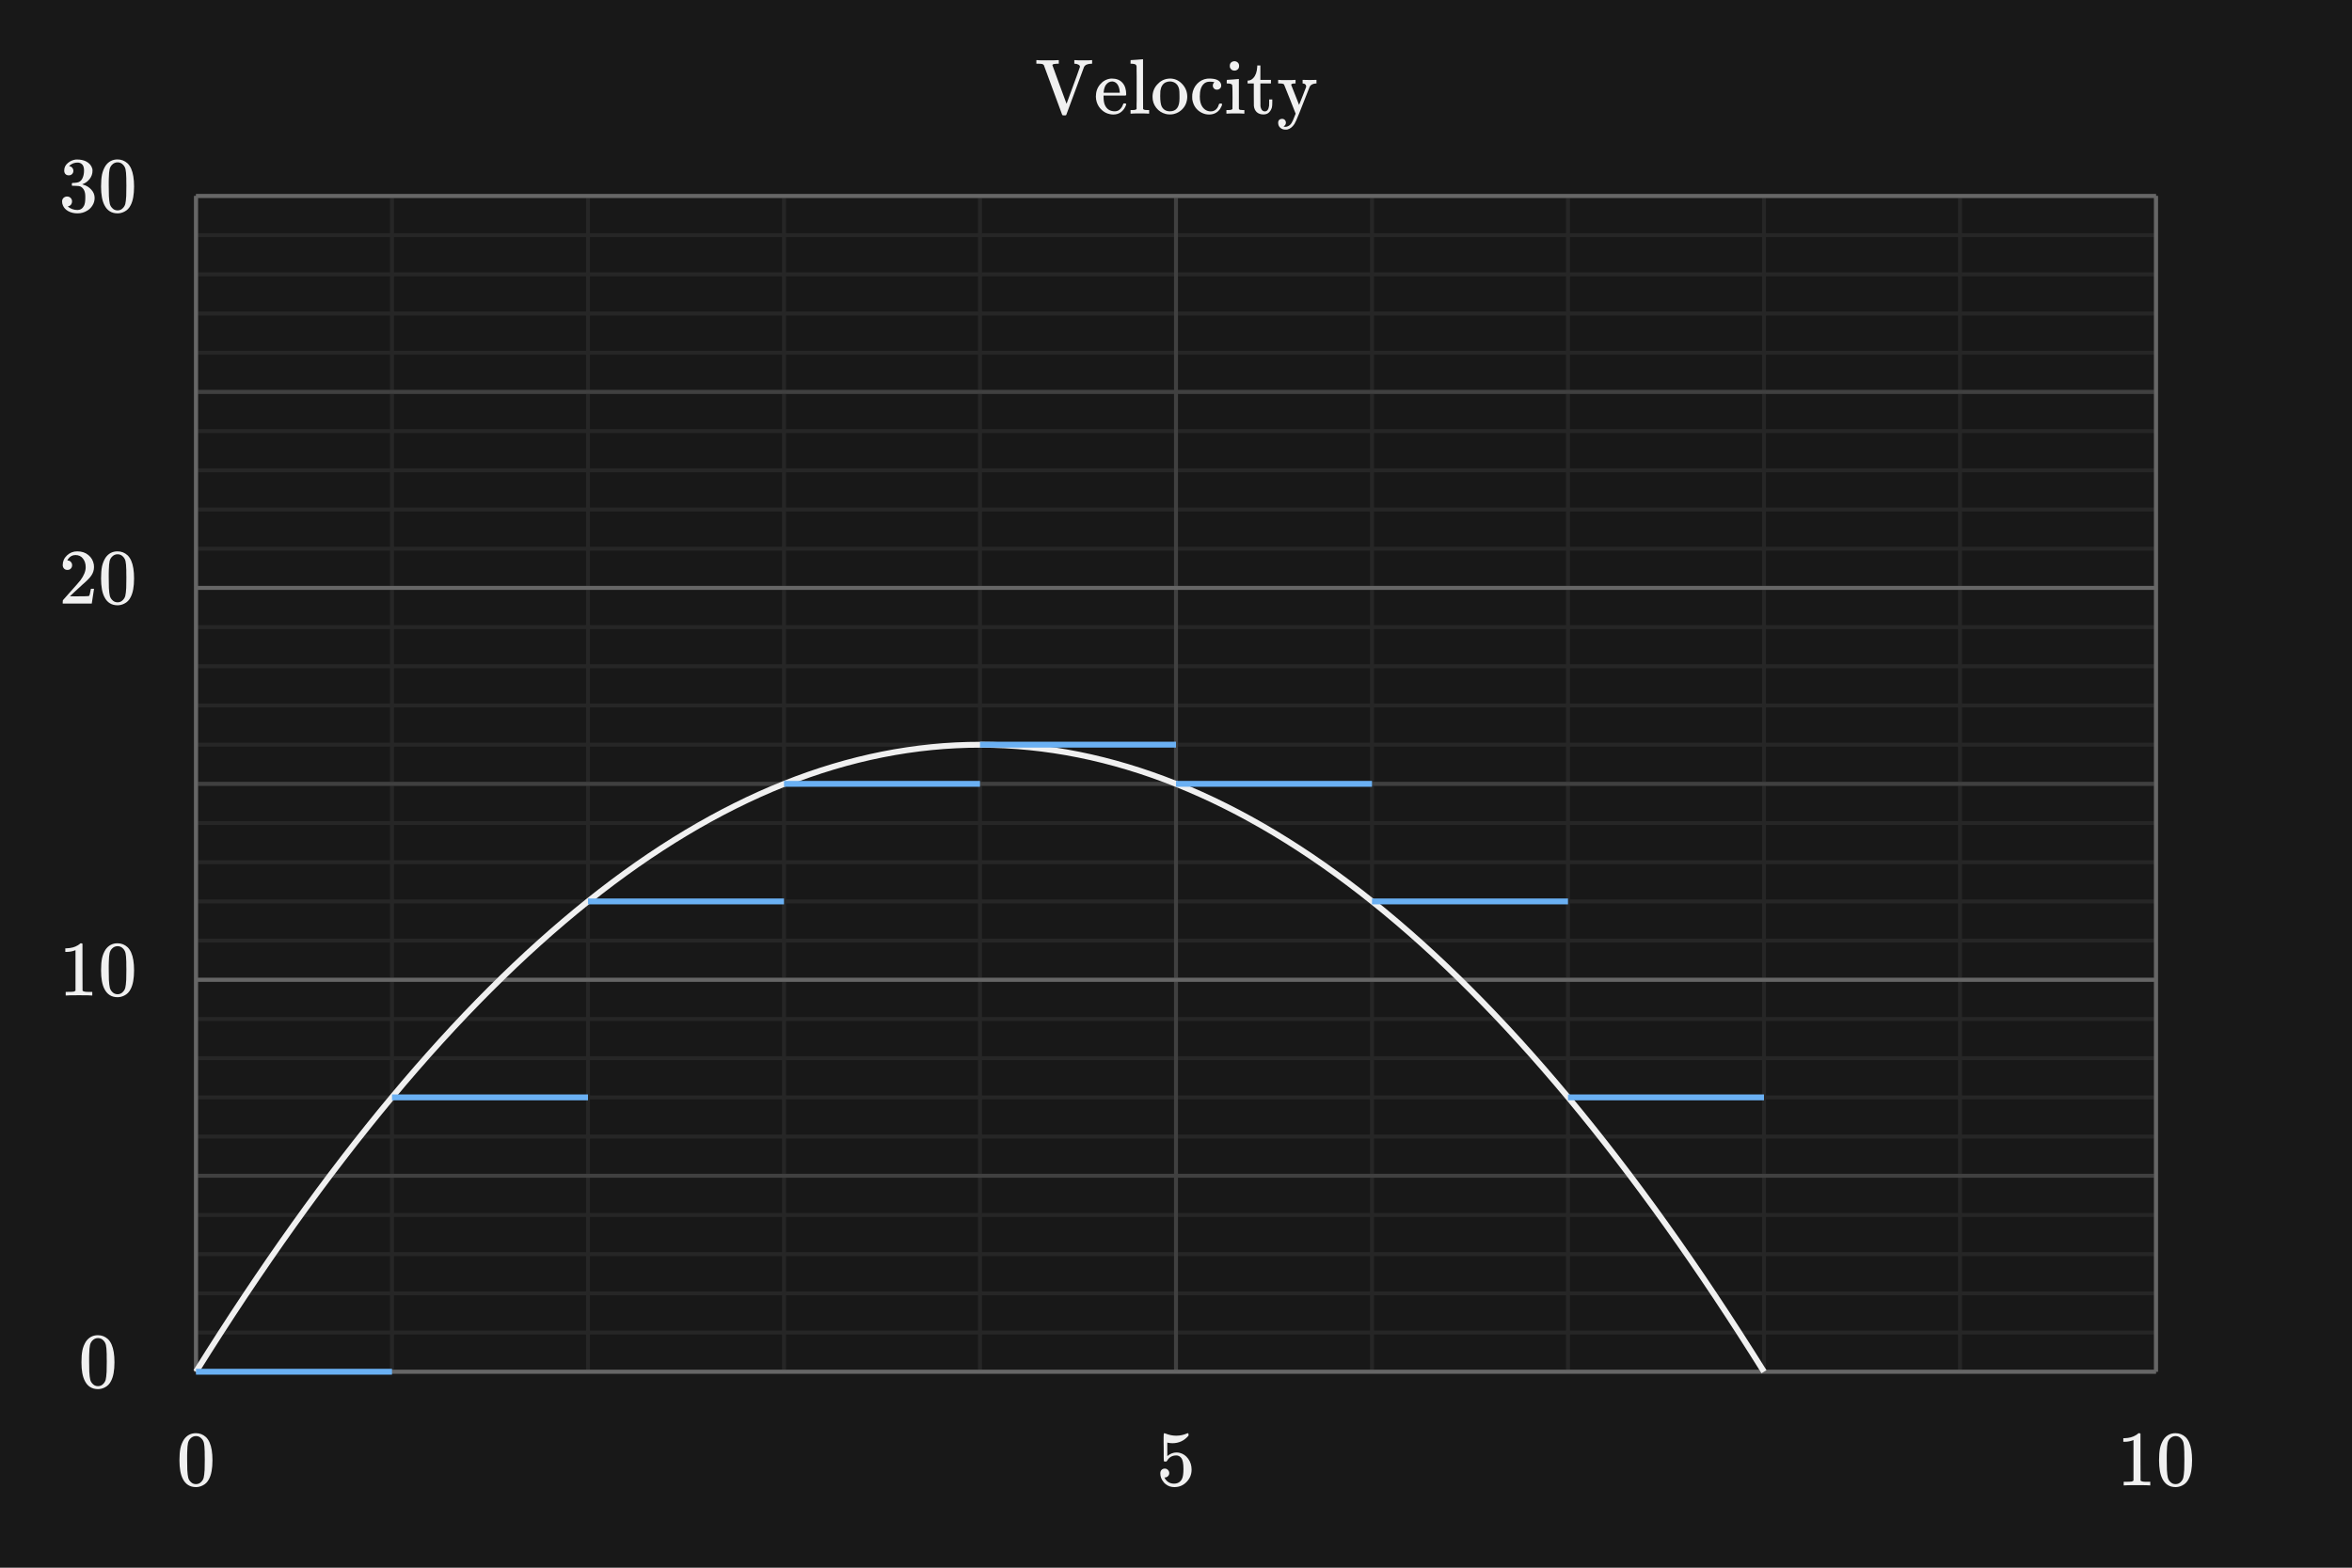
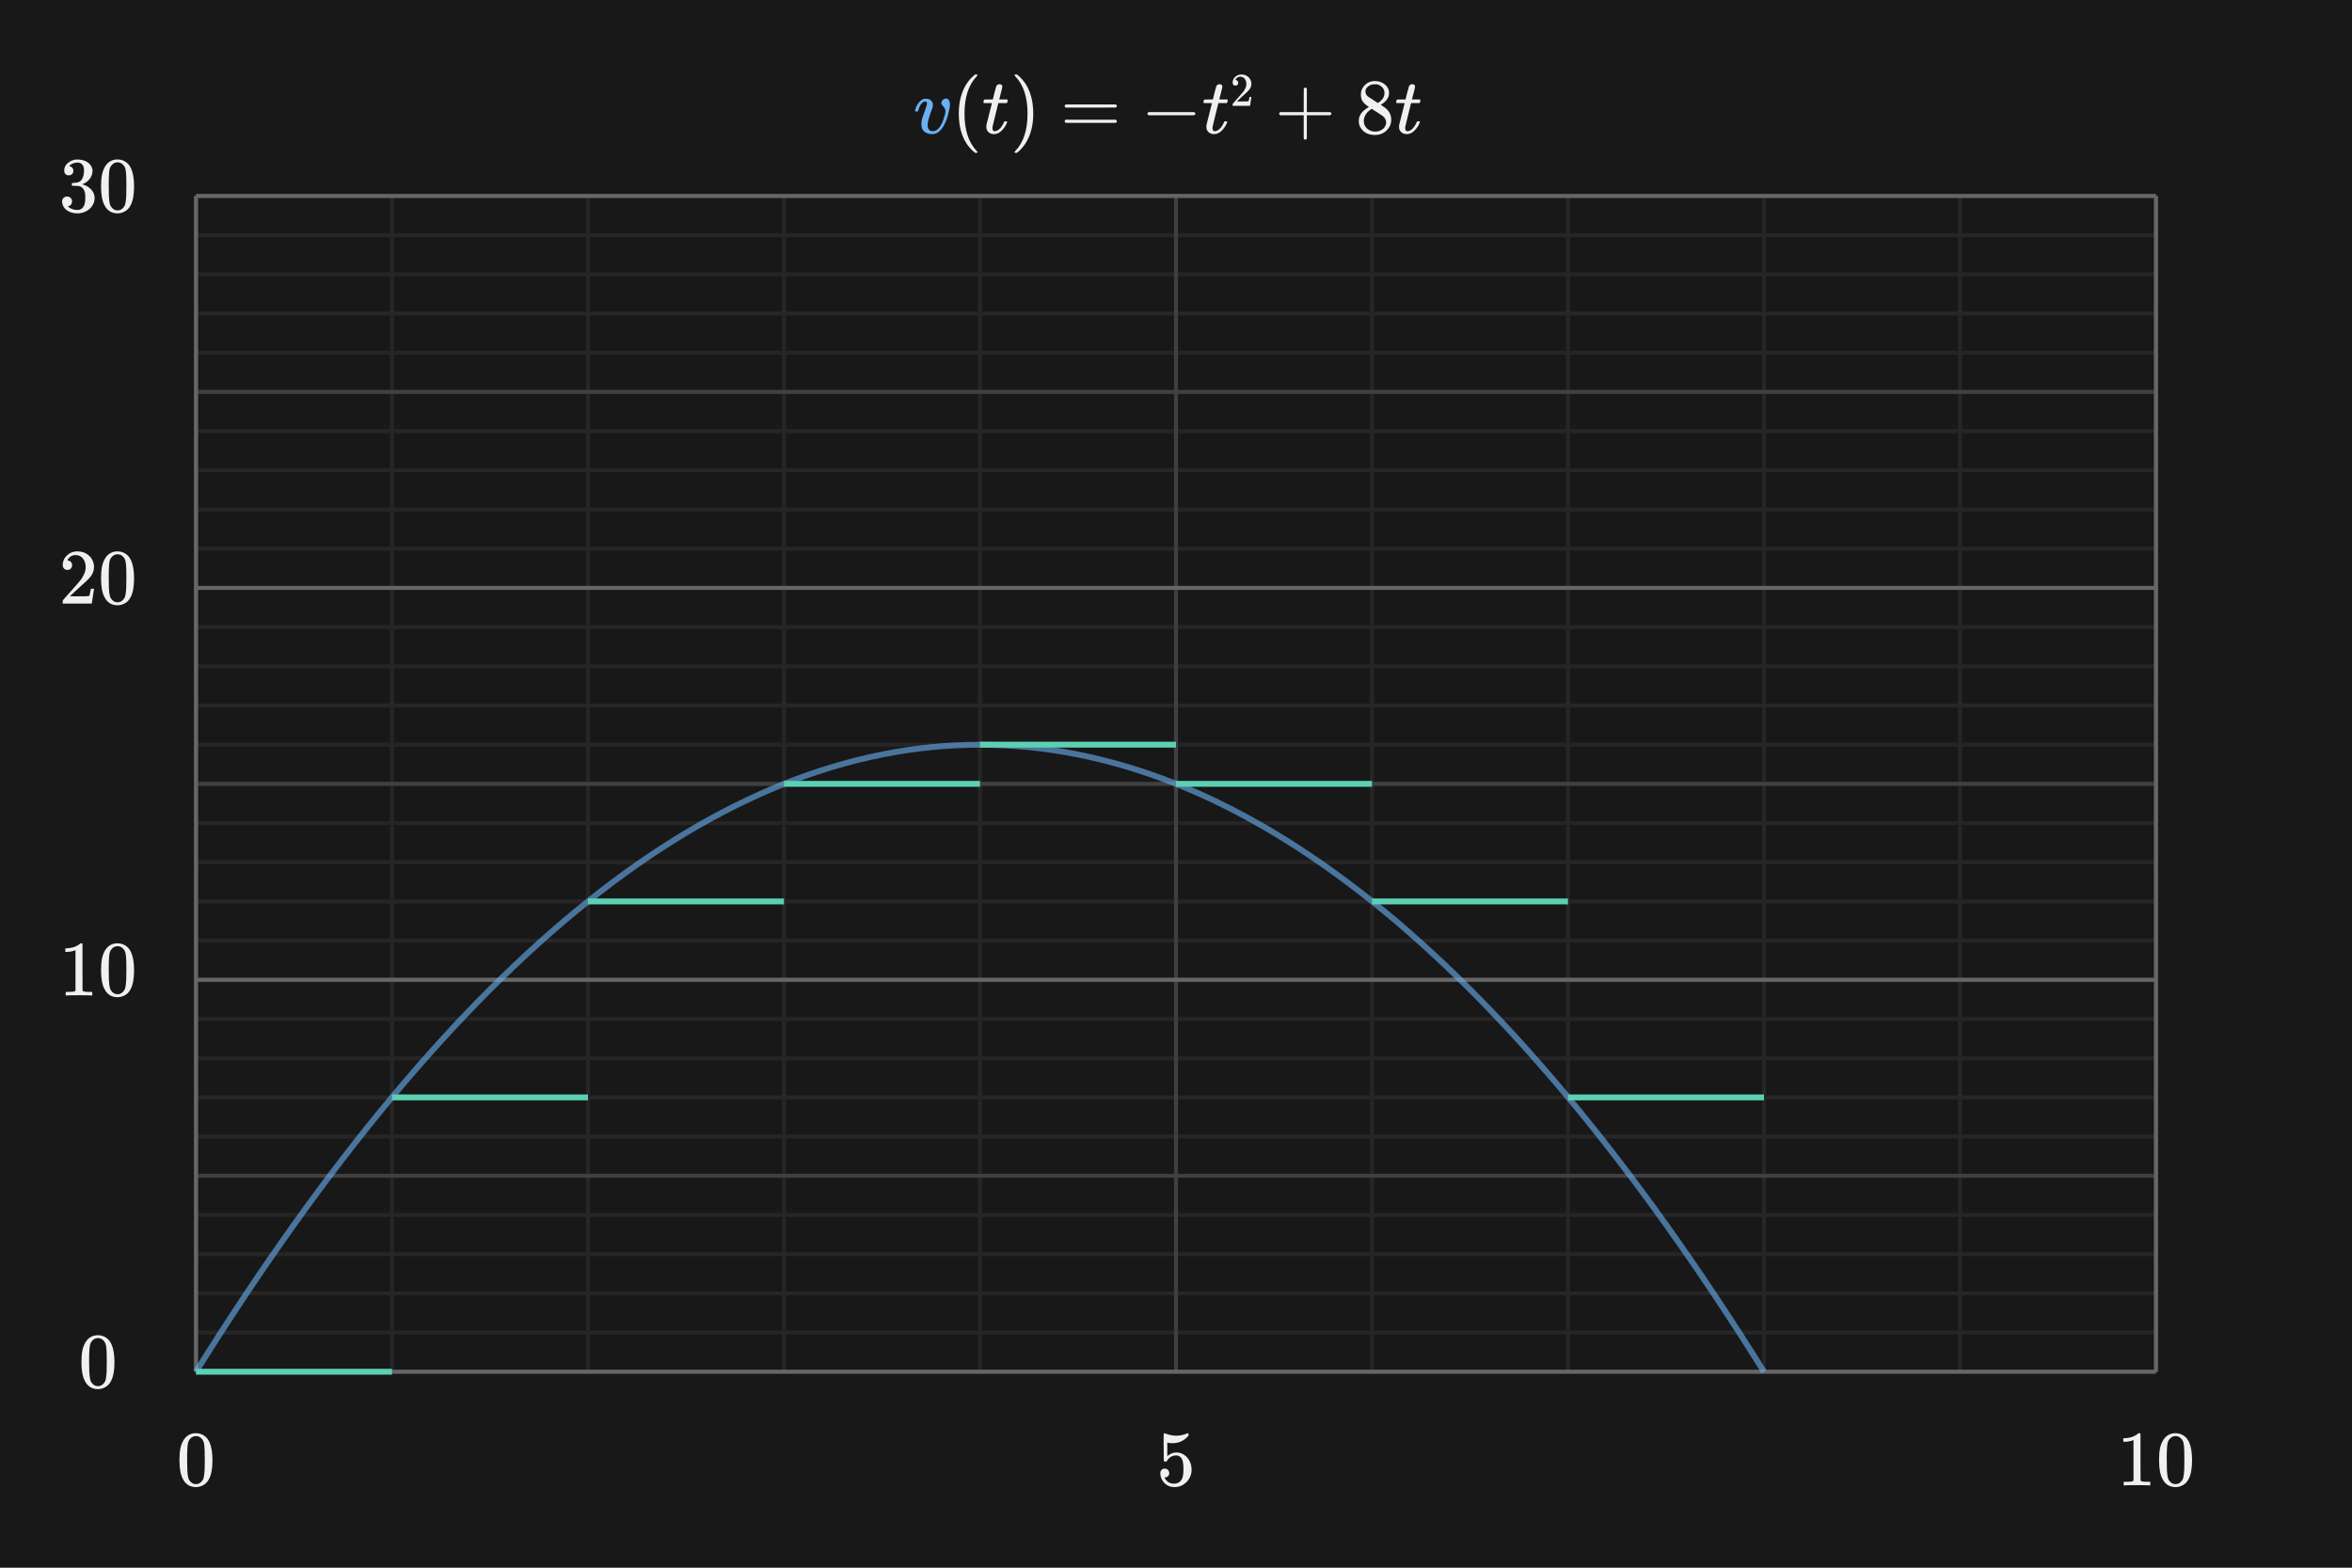
<svg xmlns="http://www.w3.org/2000/svg" width="600" height="400" viewBox="0 0 600 400" fill="none">
  <g clip-path="url(#clip0_246_1414)">
    <path d="M600 0H0V400H600V0Z" fill="#181818" />
    <path d="M46.92 367.3C47.667 366.22 48.687 365.68 49.98 365.68C50.953 365.68 51.807 366.013 52.54 366.68C52.9 367.027 53.207 367.48 53.46 368.04C53.953 369.147 54.2 370.667 54.2 372.6C54.2 374.667 53.913 376.247 53.34 377.34C52.967 378.113 52.42 378.673 51.7 379.02C51.14 379.3 50.573 379.44 50 379.44C48.467 379.44 47.347 378.74 46.64 377.34C46.067 376.247 45.78 374.667 45.78 372.6C45.78 371.36 45.86 370.34 46.02 369.54C46.193 368.727 46.493 367.98 46.92 367.3ZM51.42 367.06C51.033 366.633 50.56 366.42 50 366.42C49.44 366.42 48.96 366.633 48.56 367.06C48.267 367.367 48.067 367.74 47.96 368.18C47.853 368.62 47.787 369.38 47.76 370.46C47.76 370.54 47.753 370.8 47.74 371.24C47.74 371.68 47.74 372.047 47.74 372.34C47.74 373.62 47.753 374.513 47.78 375.02C47.833 375.953 47.913 376.627 48.02 377.04C48.127 377.44 48.327 377.787 48.62 378.08C48.98 378.48 49.44 378.68 50 378.68C50.547 378.68 51 378.48 51.36 378.08C51.653 377.787 51.853 377.44 51.96 377.04C52.067 376.627 52.147 375.953 52.2 375.02C52.227 374.513 52.24 373.62 52.24 372.34C52.24 372.047 52.233 371.68 52.22 371.24C52.22 370.8 52.22 370.54 52.22 370.46C52.193 369.38 52.127 368.62 52.02 368.18C51.913 367.74 51.713 367.367 51.42 367.06Z" fill="#F0F0F0" />
    <path d="M297.14 374.72C297.46 374.72 297.727 374.833 297.94 375.06C298.167 375.273 298.28 375.547 298.28 375.88C298.28 376.187 298.167 376.447 297.94 376.66C297.713 376.873 297.46 376.98 297.18 376.98H297.04L297.1 377.08C297.3 377.507 297.607 377.86 298.02 378.14C298.433 378.42 298.92 378.56 299.48 378.56C300.427 378.56 301.107 378.16 301.52 377.36C301.773 376.867 301.9 376.013 301.9 374.8C301.9 373.427 301.72 372.5 301.36 372.02C301.013 371.58 300.587 371.36 300.08 371.36C299.04 371.36 298.253 371.813 297.72 372.72C297.667 372.813 297.613 372.873 297.56 372.9C297.52 372.913 297.427 372.92 297.28 372.92C297.053 372.92 296.927 372.88 296.9 372.8C296.873 372.747 296.86 371.58 296.86 369.3C296.86 368.9 296.853 368.427 296.84 367.88C296.84 367.333 296.84 366.987 296.84 366.84C296.84 366.093 296.88 365.72 296.96 365.72C296.987 365.693 297.013 365.68 297.04 365.68L297.4 365.8C298.267 366.147 299.153 366.32 300.06 366.32C301.007 366.32 301.913 366.133 302.78 365.76C302.887 365.707 302.973 365.68 303.04 365.68C303.147 365.68 303.2 365.8 303.2 366.04V366.3C302.12 367.593 300.753 368.24 299.1 368.24C298.687 368.24 298.313 368.2 297.98 368.12L297.78 368.08V371.52C298.54 370.907 299.32 370.6 300.12 370.6C300.373 370.6 300.647 370.633 300.94 370.7C301.833 370.927 302.56 371.433 303.12 372.22C303.693 373.007 303.98 373.927 303.98 374.98C303.98 376.193 303.553 377.24 302.7 378.12C301.86 379 300.82 379.44 299.58 379.44C298.74 379.44 298.027 379.207 297.44 378.74C297.187 378.58 296.967 378.36 296.78 378.08C296.26 377.453 296 376.733 296 375.92C296 375.547 296.107 375.253 296.32 375.04C296.533 374.827 296.807 374.72 297.14 374.72Z" fill="#F0F0F0" />
    <path d="M548.32 379C548.093 378.96 547.033 378.94 545.14 378.94C543.273 378.94 542.227 378.96 542 379H541.76V378.08H542.28C543.053 378.08 543.553 378.06 543.78 378.02C543.887 378.007 544.047 377.927 544.26 377.78V367.44C544.233 367.44 544.18 367.46 544.1 367.5C543.487 367.74 542.8 367.867 542.04 367.88H541.66V366.96H542.04C543.16 366.92 544.093 366.667 544.84 366.2C545.08 366.067 545.287 365.913 545.46 365.74C545.487 365.7 545.567 365.68 545.7 365.68C545.833 365.68 545.947 365.72 546.04 365.8V371.78L546.06 377.78C546.26 377.98 546.693 378.08 547.36 378.08H548.02H548.54V379H548.32ZM551.92 367.3C552.667 366.22 553.687 365.68 554.98 365.68C555.953 365.68 556.807 366.013 557.54 366.68C557.9 367.027 558.207 367.48 558.46 368.04C558.953 369.147 559.2 370.667 559.2 372.6C559.2 374.667 558.913 376.247 558.34 377.34C557.967 378.113 557.42 378.673 556.7 379.02C556.14 379.3 555.573 379.44 555 379.44C553.467 379.44 552.347 378.74 551.64 377.34C551.067 376.247 550.78 374.667 550.78 372.6C550.78 371.36 550.86 370.34 551.02 369.54C551.193 368.727 551.493 367.98 551.92 367.3ZM556.42 367.06C556.033 366.633 555.56 366.42 555 366.42C554.44 366.42 553.96 366.633 553.56 367.06C553.267 367.367 553.067 367.74 552.96 368.18C552.853 368.62 552.787 369.38 552.76 370.46C552.76 370.54 552.753 370.8 552.74 371.24C552.74 371.68 552.74 372.047 552.74 372.34C552.74 373.62 552.753 374.513 552.78 375.02C552.833 375.953 552.913 376.627 553.02 377.04C553.127 377.44 553.327 377.787 553.62 378.08C553.98 378.48 554.44 378.68 555 378.68C555.547 378.68 556 378.48 556.36 378.08C556.653 377.787 556.853 377.44 556.96 377.04C557.067 376.627 557.147 375.953 557.2 375.02C557.227 374.513 557.24 373.62 557.24 372.34C557.24 372.047 557.233 371.68 557.22 371.24C557.22 370.8 557.22 370.54 557.22 370.46C557.193 369.38 557.127 368.62 557.02 368.18C556.913 367.74 556.713 367.367 556.42 367.06Z" fill="#F0F0F0" />
    <path d="M21.92 342.3C22.667 341.22 23.687 340.68 24.98 340.68C25.953 340.68 26.807 341.013 27.54 341.68C27.9 342.027 28.207 342.48 28.46 343.04C28.953 344.147 29.2 345.667 29.2 347.6C29.2 349.667 28.913 351.247 28.34 352.34C27.967 353.113 27.42 353.673 26.7 354.02C26.14 354.3 25.573 354.44 25 354.44C23.467 354.44 22.347 353.74 21.64 352.34C21.067 351.247 20.78 349.667 20.78 347.6C20.78 346.36 20.86 345.34 21.02 344.54C21.193 343.727 21.493 342.98 21.92 342.3ZM26.42 342.06C26.033 341.633 25.56 341.42 25 341.42C24.44 341.42 23.96 341.633 23.56 342.06C23.267 342.367 23.067 342.74 22.96 343.18C22.853 343.62 22.787 344.38 22.76 345.46C22.76 345.54 22.753 345.8 22.74 346.24C22.74 346.68 22.74 347.047 22.74 347.34C22.74 348.62 22.753 349.513 22.78 350.02C22.833 350.953 22.913 351.627 23.02 352.04C23.127 352.44 23.327 352.787 23.62 353.08C23.98 353.48 24.44 353.68 25 353.68C25.547 353.68 26 353.48 26.36 353.08C26.653 352.787 26.853 352.44 26.96 352.04C27.067 351.627 27.147 350.953 27.2 350.02C27.227 349.513 27.24 348.62 27.24 347.34C27.24 347.047 27.233 346.68 27.22 346.24C27.22 345.8 27.22 345.54 27.22 345.46C27.193 344.38 27.127 343.62 27.02 343.18C26.913 342.74 26.713 342.367 26.42 342.06Z" fill="#F0F0F0" />
    <path d="M23.32 254C23.093 253.96 22.033 253.94 20.14 253.94C18.273 253.94 17.227 253.96 17 254H16.76V253.08H17.28C18.053 253.08 18.553 253.06 18.78 253.02C18.887 253.007 19.047 252.927 19.26 252.78V242.44C19.233 242.44 19.18 242.46 19.1 242.5C18.487 242.74 17.8 242.867 17.04 242.88H16.66V241.96H17.04C18.16 241.92 19.093 241.667 19.84 241.2C20.08 241.067 20.287 240.913 20.46 240.74C20.487 240.7 20.567 240.68 20.7 240.68C20.833 240.68 20.947 240.72 21.04 240.8V246.78L21.06 252.78C21.26 252.98 21.693 253.08 22.36 253.08H23.02H23.54V254H23.32ZM26.92 242.3C27.667 241.22 28.687 240.68 29.98 240.68C30.953 240.68 31.807 241.013 32.54 241.68C32.9 242.027 33.207 242.48 33.46 243.04C33.953 244.147 34.2 245.667 34.2 247.6C34.2 249.667 33.913 251.247 33.34 252.34C32.967 253.113 32.42 253.673 31.7 254.02C31.14 254.3 30.573 254.44 30 254.44C28.467 254.44 27.347 253.74 26.64 252.34C26.067 251.247 25.78 249.667 25.78 247.6C25.78 246.36 25.86 245.34 26.02 244.54C26.193 243.727 26.493 242.98 26.92 242.3ZM31.42 242.06C31.033 241.633 30.56 241.42 30 241.42C29.44 241.42 28.96 241.633 28.56 242.06C28.267 242.367 28.067 242.74 27.96 243.18C27.853 243.62 27.787 244.38 27.76 245.46C27.76 245.54 27.753 245.8 27.74 246.24C27.74 246.68 27.74 247.047 27.74 247.34C27.74 248.62 27.753 249.513 27.78 250.02C27.833 250.953 27.913 251.627 28.02 252.04C28.127 252.44 28.327 252.787 28.62 253.08C28.98 253.48 29.44 253.68 30 253.68C30.547 253.68 31 253.48 31.36 253.08C31.653 252.787 31.853 252.44 31.96 252.04C32.067 251.627 32.147 250.953 32.2 250.02C32.227 249.513 32.24 248.62 32.24 247.34C32.24 247.047 32.233 246.68 32.22 246.24C32.22 245.8 32.22 245.54 32.22 245.46C32.193 244.38 32.127 243.62 32.02 243.18C31.913 242.74 31.713 242.367 31.42 242.06Z" fill="#F0F0F0" />
    <path d="M17.2 145.42C16.827 145.42 16.533 145.3 16.32 145.06C16.107 144.82 16 144.527 16 144.18C16 143.22 16.36 142.4 17.08 141.72C17.813 141.027 18.687 140.68 19.7 140.68C20.847 140.68 21.793 140.993 22.54 141.62C23.3 142.233 23.767 143.04 23.94 144.04C23.967 144.28 23.98 144.5 23.98 144.7C23.98 145.473 23.747 146.2 23.28 146.88C22.907 147.44 22.153 148.207 21.02 149.18C20.54 149.593 19.873 150.207 19.02 151.02L17.84 152.14L19.36 152.16C21.453 152.16 22.567 152.127 22.7 152.06C22.753 152.047 22.82 151.907 22.9 151.64C22.953 151.493 23.047 151.04 23.18 150.28V150.22H23.98V150.28L23.42 153.94V154H16V153.62C16 153.353 16.013 153.2 16.04 153.16C16.053 153.133 16.613 152.5 17.72 151.26C19.173 149.647 20.107 148.58 20.52 148.06C21.413 146.847 21.86 145.733 21.86 144.72C21.86 143.84 21.627 143.107 21.16 142.52C20.707 141.92 20.067 141.62 19.24 141.62C18.467 141.62 17.84 141.967 17.36 142.66C17.333 142.713 17.293 142.787 17.24 142.88C17.2 142.947 17.18 142.987 17.18 143C17.18 143.013 17.213 143.02 17.28 143.02C17.613 143.02 17.88 143.14 18.08 143.38C18.293 143.62 18.4 143.9 18.4 144.22C18.4 144.553 18.287 144.84 18.06 145.08C17.847 145.307 17.56 145.42 17.2 145.42ZM26.92 142.3C27.667 141.22 28.687 140.68 29.98 140.68C30.953 140.68 31.807 141.013 32.54 141.68C32.9 142.027 33.207 142.48 33.46 143.04C33.953 144.147 34.2 145.667 34.2 147.6C34.2 149.667 33.913 151.247 33.34 152.34C32.967 153.113 32.42 153.673 31.7 154.02C31.14 154.3 30.573 154.44 30 154.44C28.467 154.44 27.347 153.74 26.64 152.34C26.067 151.247 25.78 149.667 25.78 147.6C25.78 146.36 25.86 145.34 26.02 144.54C26.193 143.727 26.493 142.98 26.92 142.3ZM31.42 142.06C31.033 141.633 30.56 141.42 30 141.42C29.44 141.42 28.96 141.633 28.56 142.06C28.267 142.367 28.067 142.74 27.96 143.18C27.853 143.62 27.787 144.38 27.76 145.46C27.76 145.54 27.753 145.8 27.74 146.24C27.74 146.68 27.74 147.047 27.74 147.34C27.74 148.62 27.753 149.513 27.78 150.02C27.833 150.953 27.913 151.627 28.02 152.04C28.127 152.44 28.327 152.787 28.62 153.08C28.98 153.48 29.44 153.68 30 153.68C30.547 153.68 31 153.48 31.36 153.08C31.653 152.787 31.853 152.44 31.96 152.04C32.067 151.627 32.147 150.953 32.2 150.02C32.227 149.513 32.24 148.62 32.24 147.34C32.24 147.047 32.233 146.68 32.22 146.24C32.22 145.8 32.22 145.54 32.22 145.46C32.193 144.38 32.127 143.62 32.02 143.18C31.913 142.74 31.713 142.367 31.42 142.06Z" fill="#F0F0F0" />
    <path d="M17.54 44.74C17.18 44.74 16.893 44.627 16.68 44.4C16.48 44.173 16.38 43.88 16.38 43.52C16.38 42.76 16.68 42.127 17.28 41.62C17.88 41.1 18.573 40.793 19.36 40.7H19.66C20.5 40.7 21.24 40.847 21.88 41.14C22.76 41.58 23.313 42.207 23.54 43.02C23.58 43.153 23.6 43.333 23.6 43.56C23.6 44.347 23.353 45.053 22.86 45.68C22.38 46.293 21.773 46.733 21.04 47C20.973 47.027 20.973 47.047 21.04 47.06C21.067 47.073 21.133 47.093 21.24 47.12C22.053 47.347 22.74 47.773 23.3 48.4C23.86 49.013 24.14 49.713 24.14 50.5C24.14 51.193 23.96 51.827 23.6 52.4C23.253 52.973 22.807 53.42 22.26 53.74C21.513 54.207 20.68 54.44 19.76 54.44C18.88 54.44 18.1 54.253 17.42 53.88C16.74 53.507 16.28 53.007 16.04 52.38C15.907 52.1 15.84 51.773 15.84 51.4C15.84 51.027 15.96 50.727 16.2 50.5C16.453 50.26 16.753 50.14 17.1 50.14C17.473 50.14 17.78 50.26 18.02 50.5C18.26 50.74 18.38 51.04 18.38 51.4C18.38 51.707 18.293 51.973 18.12 52.2C17.947 52.427 17.713 52.573 17.42 52.64L17.28 52.68C18 53.28 18.827 53.58 19.76 53.58C20.493 53.58 21.047 53.227 21.42 52.52C21.647 52.08 21.76 51.407 21.76 50.5V50.1C21.76 48.833 21.333 47.987 20.48 47.56C20.28 47.48 19.873 47.433 19.26 47.42L18.42 47.4L18.36 47.36C18.333 47.32 18.32 47.213 18.32 47.04C18.32 46.88 18.34 46.78 18.38 46.74C18.42 46.7 18.453 46.68 18.48 46.68C18.853 46.68 19.24 46.647 19.64 46.58C20.227 46.5 20.673 46.173 20.98 45.6C21.287 45.013 21.44 44.313 21.44 43.5C21.44 42.633 21.207 42.053 20.74 41.76C20.46 41.573 20.147 41.48 19.8 41.48C19.133 41.48 18.547 41.66 18.04 42.02C17.987 42.047 17.927 42.093 17.86 42.16C17.793 42.213 17.74 42.267 17.7 42.32L17.64 42.4C17.68 42.413 17.727 42.427 17.78 42.44C18.047 42.467 18.267 42.593 18.44 42.82C18.627 43.047 18.72 43.307 18.72 43.6C18.72 43.92 18.607 44.193 18.38 44.42C18.167 44.633 17.887 44.74 17.54 44.74ZM26.92 42.3C27.667 41.22 28.687 40.68 29.98 40.68C30.953 40.68 31.807 41.013 32.54 41.68C32.9 42.027 33.207 42.48 33.46 43.04C33.953 44.147 34.2 45.667 34.2 47.6C34.2 49.667 33.913 51.247 33.34 52.34C32.967 53.113 32.42 53.673 31.7 54.02C31.14 54.3 30.573 54.44 30 54.44C28.467 54.44 27.347 53.74 26.64 52.34C26.067 51.247 25.78 49.667 25.78 47.6C25.78 46.36 25.86 45.34 26.02 44.54C26.193 43.727 26.493 42.98 26.92 42.3ZM31.42 42.06C31.033 41.633 30.56 41.42 30 41.42C29.44 41.42 28.96 41.633 28.56 42.06C28.267 42.367 28.067 42.74 27.96 43.18C27.853 43.62 27.787 44.38 27.76 45.46C27.76 45.54 27.753 45.8 27.74 46.24C27.74 46.68 27.74 47.047 27.74 47.34C27.74 48.62 27.753 49.513 27.78 50.02C27.833 50.953 27.913 51.627 28.02 52.04C28.127 52.44 28.327 52.787 28.62 53.08C28.98 53.48 29.44 53.68 30 53.68C30.547 53.68 31 53.48 31.36 53.08C31.653 52.787 31.853 52.44 31.96 52.04C32.067 51.627 32.147 50.953 32.2 50.02C32.227 49.513 32.24 48.62 32.24 47.34C32.24 47.047 32.233 46.68 32.22 46.24C32.22 45.8 32.22 45.54 32.22 45.46C32.193 44.38 32.127 43.62 32.02 43.18C31.913 42.74 31.713 42.367 31.42 42.06Z" fill="#F0F0F0" />
    <path d="M50 50V350" stroke="#262626" />
    <path d="M100 50V350" stroke="#262626" />
    <path d="M150 50V350" stroke="#262626" />
    <path d="M200 50V350" stroke="#262626" />
    <path d="M250 50V350" stroke="#262626" />
    <path d="M300 50V350" stroke="#262626" />
    <path d="M350 50V350" stroke="#262626" />
    <path d="M400 50V350" stroke="#262626" />
    <path d="M450 50V350" stroke="#262626" />
    <path d="M500 50V350" stroke="#262626" />
    <path d="M550 50V350" stroke="#262626" />
    <path d="M50 50H550" stroke="#262626" />
    <path d="M50 60H550" stroke="#262626" />
    <path d="M50 70H550" stroke="#262626" />
    <path d="M50 80H550" stroke="#262626" />
    <path d="M50 90H550" stroke="#262626" />
    <path d="M50 100H550" stroke="#262626" />
    <path d="M50 110H550" stroke="#262626" />
    <path d="M50 120H550" stroke="#262626" />
    <path d="M50 130H550" stroke="#262626" />
    <path d="M50 140H550" stroke="#262626" />
    <path d="M50 150H550" stroke="#262626" />
    <path d="M50 160H550" stroke="#262626" />
    <path d="M50 170H550" stroke="#262626" />
    <path d="M50 180H550" stroke="#262626" />
    <path d="M50 190H550" stroke="#262626" />
    <path d="M50 200H550" stroke="#262626" />
    <path d="M50 210H550" stroke="#262626" />
    <path d="M50 220H550" stroke="#262626" />
    <path d="M50 230H550" stroke="#262626" />
    <path d="M50 240H550" stroke="#262626" />
    <path d="M50 250H550" stroke="#262626" />
    <path d="M50 260H550" stroke="#262626" />
    <path d="M50 270H550" stroke="#262626" />
    <path d="M50 280H550" stroke="#262626" />
    <path d="M50 290H550" stroke="#262626" />
    <path d="M50 300H550" stroke="#262626" />
    <path d="M50 310H550" stroke="#262626" />
    <path d="M50 320H550" stroke="#262626" />
    <path d="M50 330H550" stroke="#262626" />
    <path d="M50 340H550" stroke="#262626" />
    <path d="M50 350H550" stroke="#262626" />
    <path d="M50 50V350" stroke="#404040" />
    <path d="M300 50V350" stroke="#404040" />
    <path d="M550 50V350" stroke="#404040" />
    <path d="M50 50H550" stroke="#404040" />
    <path d="M50 100H550" stroke="#404040" />
    <path d="M50 150H550" stroke="#404040" />
    <path d="M50 200H550" stroke="#404040" />
    <path d="M50 250H550" stroke="#404040" />
    <path d="M50 300H550" stroke="#404040" />
    <path d="M50 350H550" stroke="#404040" />
    <path d="M50 50V350" stroke="#666666" />
    <path d="M550 50V350" stroke="#666666" />
    <path d="M50 50H550" stroke="#666666" />
    <path d="M50 150H550" stroke="#666666" />
    <path d="M50 250H550" stroke="#666666" />
    <path d="M50 350H550" stroke="#666666" />
-     <path d="M50 350C183.3 136.5 317 136.9 450 350" stroke="#F0F0F0" stroke-width="1.5" />
-     <path d="M400 280H450" stroke="#6AB0F3" stroke-width="1.5" />
-     <path d="M350 230H400" stroke="#6AB0F3" stroke-width="1.5" />
-     <path d="M300 200H350" stroke="#6AB0F3" stroke-width="1.5" />
-     <path d="M250 190H300" stroke="#6AB0F3" stroke-width="1.5" />
-     <path d="M200 200H250" stroke="#6AB0F3" stroke-width="1.5" />
-     <path d="M150 230H200" stroke="#6AB0F3" stroke-width="1.5" />
-     <path d="M100 280H150" stroke="#6AB0F3" stroke-width="1.5" />
-     <path d="M50 350H100" stroke="#6AB0F3" stroke-width="1.5" />
-     <path d="M266.28 16.6C266.133 16.453 266 16.367 265.88 16.34C265.76 16.3 265.453 16.273 264.96 16.26H264.38V15.34H264.56C264.747 15.38 265.573 15.4 267.04 15.4C268.64 15.4 269.587 15.38 269.88 15.34H270.1V16.26H269.68C269.067 16.273 268.687 16.347 268.54 16.48C268.487 16.52 268.46 16.56 268.46 16.6C268.46 16.627 269.06 18.28 270.26 21.56C271.46 24.84 272.067 26.48 272.08 26.48C274.36 20.293 275.5 17.153 275.5 17.06C275.5 16.807 275.36 16.613 275.08 16.48C274.8 16.333 274.493 16.26 274.16 16.26H274.06V15.34H274.24C274.467 15.38 275.233 15.4 276.54 15.4C277.687 15.4 278.333 15.38 278.48 15.34H278.6V16.26H278.46C277.473 16.26 276.833 16.533 276.54 17.08C276.54 17.093 275.787 19.127 274.28 23.18C272.787 27.233 272.033 29.267 272.02 29.28C271.98 29.36 271.933 29.407 271.88 29.42C271.827 29.433 271.693 29.44 271.48 29.44C271.453 29.44 271.42 29.44 271.38 29.44C271.153 29.44 271.02 29.4 270.98 29.32L270.96 29.28L266.28 16.6ZM287.3 24.1C287.3 24.193 287.253 24.287 287.16 24.38H281.52V24.68C281.52 25.667 281.653 26.413 281.92 26.92C282.4 27.907 283.227 28.4 284.4 28.4C284.973 28.4 285.453 28.187 285.84 27.76C286.107 27.493 286.313 27.147 286.46 26.72C286.5 26.573 286.54 26.48 286.58 26.44C286.62 26.4 286.727 26.38 286.9 26.38C287.167 26.38 287.3 26.447 287.3 26.58C287.3 26.633 287.28 26.72 287.24 26.84C286.987 27.533 286.58 28.107 286.02 28.56C285.473 29 284.8 29.22 284 29.22C283.747 29.22 283.453 29.187 283.12 29.12C282.36 28.973 281.68 28.627 281.08 28.08C280.48 27.533 280.053 26.873 279.8 26.1C279.64 25.62 279.56 25.133 279.56 24.64C279.56 23.413 279.92 22.38 280.64 21.54C281.36 20.687 282.247 20.193 283.3 20.06C283.353 20.047 283.447 20.04 283.58 20.04C284.793 20.04 285.713 20.4 286.34 21.12C286.98 21.827 287.3 22.82 287.3 24.1ZM285.66 23.5C285.54 22.047 285.047 21.167 284.18 20.86C284.087 20.82 283.947 20.793 283.76 20.78C283.067 20.78 282.5 21.1 282.06 21.74C281.793 22.167 281.62 22.76 281.54 23.52V23.66H285.66V23.5ZM288.447 15.34C288.513 15.34 289.033 15.307 290.007 15.24C290.993 15.16 291.5 15.12 291.527 15.12H291.587V21.42C291.587 25.647 291.593 27.773 291.607 27.8C291.713 27.987 292.047 28.08 292.607 28.08H292.827H293.147V29H292.987C292.747 28.96 292.013 28.94 290.787 28.94C289.48 28.94 288.74 28.96 288.567 29H288.407V28.08H288.727H288.947C289.507 28.08 289.84 27.987 289.947 27.8V27.64C289.947 27.52 289.947 27.367 289.947 27.18C289.947 26.993 289.947 26.773 289.947 26.52C289.96 26.267 289.967 25.98 289.967 25.66C289.967 25.327 289.967 24.993 289.967 24.66C289.967 24.313 289.967 23.947 289.967 23.56C289.967 23.16 289.967 22.78 289.967 22.42C289.967 21.927 289.967 21.407 289.967 20.86C289.967 20.3 289.967 19.8 289.967 19.36C289.967 18.92 289.96 18.52 289.947 18.16C289.947 17.787 289.947 17.493 289.947 17.28C289.947 17.067 289.947 16.953 289.947 16.94C289.907 16.687 289.807 16.52 289.647 16.44C289.5 16.347 289.207 16.287 288.767 16.26H288.407V15.8C288.407 15.493 288.42 15.34 288.447 15.34ZM294.013 24.72C294.013 23.507 294.4 22.467 295.173 21.6C295.946 20.72 296.873 20.213 297.953 20.08C298.166 20.053 298.333 20.04 298.453 20.04C299.613 20.04 300.62 20.467 301.473 21.32C302.406 22.253 302.873 23.38 302.873 24.7C302.873 24.967 302.84 25.28 302.773 25.64C302.613 26.48 302.233 27.213 301.633 27.84C301.046 28.453 300.333 28.867 299.493 29.08C299.186 29.16 298.84 29.2 298.453 29.2C298.053 29.2 297.7 29.16 297.393 29.08C296.393 28.827 295.58 28.3 294.953 27.5C294.326 26.687 294.013 25.76 294.013 24.72ZM299.533 21.02C299.173 20.86 298.826 20.78 298.493 20.78C298.093 20.78 297.713 20.86 297.353 21.02C296.606 21.393 296.16 22.12 296.013 23.2C295.986 23.44 295.973 23.867 295.973 24.48C295.973 25.747 296.1 26.647 296.353 27.18C296.78 27.993 297.48 28.4 298.453 28.4C300.08 28.4 300.893 27.313 300.893 25.14V24.5C300.893 23.633 300.86 23.047 300.793 22.74C300.62 21.927 300.2 21.353 299.533 21.02ZM311.193 22.6C310.98 22.787 310.726 22.88 310.433 22.88C310.14 22.88 309.893 22.78 309.693 22.58C309.493 22.38 309.393 22.133 309.393 21.84C309.393 21.533 309.493 21.28 309.693 21.08C309.76 21.013 309.786 20.973 309.773 20.96C309.773 20.947 309.713 20.933 309.593 20.92C309.246 20.867 308.92 20.84 308.613 20.84C307.933 20.84 307.4 21.053 307.013 21.48C306.386 22.107 306.073 23.153 306.073 24.62C306.073 25.713 306.28 26.573 306.693 27.2C307.24 28.013 307.973 28.42 308.893 28.42C309.226 28.42 309.52 28.353 309.773 28.22C310.333 27.94 310.72 27.42 310.933 26.66C310.96 26.553 310.993 26.487 311.033 26.46C311.073 26.433 311.18 26.42 311.353 26.42H311.633C311.713 26.5 311.753 26.56 311.753 26.6C311.753 26.853 311.586 27.247 311.253 27.78C310.586 28.74 309.646 29.22 308.433 29.22C307.766 29.22 307.133 29.067 306.533 28.76C305.213 28.08 304.42 26.947 304.153 25.36C304.14 25.28 304.133 25.067 304.133 24.72C304.133 24.373 304.14 24.153 304.153 24.06C304.286 23.02 304.7 22.127 305.393 21.38C306.1 20.633 306.966 20.193 307.993 20.06C308.006 20.06 308.066 20.06 308.173 20.06C308.28 20.047 308.373 20.04 308.453 20.04C310.173 20.04 311.18 20.493 311.473 21.4C311.513 21.52 311.533 21.673 311.533 21.86C311.533 22.167 311.42 22.413 311.193 22.6ZM314.96 15.62C315.293 15.647 315.567 15.767 315.78 15.98C315.993 16.18 316.1 16.46 316.1 16.82C316.1 17.3 315.92 17.64 315.56 17.84C315.387 17.96 315.173 18.02 314.92 18.02C314.373 18.02 313.987 17.753 313.76 17.22C313.733 17.14 313.72 17.007 313.72 16.82C313.72 16.447 313.833 16.153 314.06 15.94C314.3 15.727 314.6 15.62 314.96 15.62ZM312.98 20.38C313.033 20.38 313.54 20.347 314.5 20.28C315.46 20.2 315.953 20.16 315.98 20.16H316.04V27.76C316.107 27.893 316.187 27.98 316.28 28.02C316.373 28.047 316.607 28.067 316.98 28.08H317.44V29H317.28C317.133 28.96 316.44 28.94 315.2 28.94C313.987 28.94 313.26 28.96 313.02 29H312.86V28.08H313.18H313.4C313.96 28.08 314.293 27.987 314.4 27.8C314.413 27.773 314.42 26.807 314.42 24.9C314.42 22.9 314.393 21.833 314.34 21.7C314.233 21.433 313.84 21.3 313.16 21.3H312.94V20.84C312.94 20.533 312.953 20.38 312.98 20.38ZM320.726 17V16.7H321.526V20.38H324.226V21.3H321.526V24.18C321.54 25.847 321.546 26.793 321.546 27.02C321.56 27.233 321.606 27.44 321.686 27.64C321.873 28.16 322.2 28.42 322.666 28.42C323.253 28.42 323.613 27.947 323.746 27C323.76 26.893 323.766 26.587 323.766 26.08V25.38H324.566V26.08C324.566 26.693 324.533 27.133 324.466 27.4C324.32 27.933 324.066 28.367 323.706 28.7C323.36 29.033 322.9 29.2 322.326 29.2C321.606 29.2 321.033 29.007 320.606 28.62C320.18 28.22 319.933 27.68 319.866 27C319.853 26.907 319.846 25.92 319.846 24.04V21.3H318.266V20.56H318.446C318.94 20.52 319.36 20.307 319.706 19.92C320.32 19.28 320.66 18.307 320.726 17ZM326.34 30.58C326.54 30.407 326.78 30.32 327.06 30.32C327.34 30.32 327.573 30.413 327.76 30.6C327.946 30.8 328.04 31.04 328.04 31.32C328.04 31.507 327.986 31.687 327.88 31.86C327.773 32.033 327.646 32.147 327.5 32.2C327.446 32.227 327.446 32.253 327.5 32.28C327.593 32.333 327.726 32.36 327.9 32.36C328.1 32.36 328.293 32.32 328.48 32.24C328.88 32.08 329.2 31.813 329.44 31.44C329.68 31.067 329.926 30.54 330.18 29.86L330.52 29L329.08 25.34L327.58 21.6C327.486 21.4 327.14 21.3 326.54 21.3H326.36H326.06V20.38H326.2C326.346 20.42 326.986 20.44 328.12 20.44C329.373 20.44 330.113 20.42 330.34 20.38H330.5V21.3H330.32C329.693 21.3 329.38 21.413 329.38 21.64L331.4 26.76C331.4 26.747 331.706 25.98 332.32 24.46L333.2 22.18V22C333.2 21.787 333.12 21.62 332.96 21.5C332.8 21.367 332.6 21.3 332.36 21.3H332.3V20.38H332.42C332.54 20.407 333.106 20.42 334.12 20.42C334.853 20.42 335.393 20.407 335.74 20.38H335.84V21.3H335.62C334.873 21.367 334.373 21.633 334.12 22.1C334.093 22.127 333.8 22.867 333.24 24.32C332.68 25.76 332.086 27.267 331.46 28.84C330.833 30.4 330.42 31.327 330.22 31.62C329.7 32.42 329.08 32.9 328.36 33.06C328.293 33.073 328.153 33.08 327.94 33.08C327.393 33.08 326.94 32.913 326.58 32.58C326.233 32.26 326.06 31.84 326.06 31.32C326.06 31.013 326.153 30.767 326.34 30.58Z" fill="#F0F0F0" />
+     <path d="M50 350C183.3 136.5 317 136.9 450 350" stroke="#6AB0F3" stroke-opacity="0.6" stroke-width="1.5" />
+     <path d="M400 280H450" stroke="#5CD0B3" stroke-width="1.5" />
+     <path d="M350 230H400" stroke="#5CD0B3" stroke-width="1.5" />
+     <path d="M300 200H350" stroke="#5CD0B3" stroke-width="1.5" />
+     <path d="M250 190H300" stroke="#5CD0B3" stroke-width="1.5" />
+     <path d="M200 200H250" stroke="#5CD0B3" stroke-width="1.5" />
+     <path d="M150 230H200" stroke="#5CD0B3" stroke-width="1.5" />
+     <path d="M100 280H150" stroke="#5CD0B3" stroke-width="1.5" />
+     <path d="M50 350H100" stroke="#5CD0B3" stroke-width="1.5" />
+     <path d="M241.3 25.14C241.647 25.14 241.907 25.287 242.08 25.58C242.253 25.873 242.34 26.233 242.34 26.66C242.34 27.127 242.207 27.893 241.94 28.96C241.687 29.987 241.367 30.88 240.98 31.64C240.14 33.36 239.087 34.22 237.82 34.22C236.967 34.22 236.287 34.007 235.78 33.58C235.287 33.14 235.04 32.5 235.04 31.66C235.04 31.42 235.053 31.193 235.08 30.98C235.2 30.34 235.513 29.36 236.02 28.04L236.34 27.08C236.42 26.84 236.46 26.613 236.46 26.4C236.46 26.067 236.333 25.9 236.08 25.9C235.987 25.9 235.88 25.92 235.76 25.96C235.08 26.2 234.567 26.967 234.22 28.26C234.22 28.273 234.213 28.3 234.2 28.34C234.187 28.367 234.173 28.387 234.16 28.4C234.16 28.4 234.153 28.407 234.14 28.42C234.127 28.433 234.1 28.44 234.06 28.44C234.033 28.44 234.007 28.44 233.98 28.44C233.953 28.44 233.9 28.44 233.82 28.44H233.54C233.433 28.333 233.413 28.173 233.48 27.96C233.8 26.907 234.293 26.12 234.96 25.6C235.32 25.32 235.733 25.18 236.2 25.18C236.72 25.18 237.147 25.327 237.48 25.62C237.813 25.913 237.98 26.3 237.98 26.78C237.98 27.007 237.96 27.18 237.92 27.3C237.92 27.393 237.82 27.687 237.62 28.18C237.007 29.847 236.68 31.033 236.64 31.74C236.64 32.1 236.673 32.393 236.74 32.62C236.913 33.193 237.333 33.48 238 33.48C238.36 33.48 238.68 33.373 238.96 33.16C239.787 32.613 240.473 31.353 241.02 29.38C241.127 29.007 241.18 28.7 241.18 28.46C241.18 27.873 240.92 27.347 240.4 26.88C240.227 26.72 240.14 26.54 240.14 26.34C240.14 26.047 240.26 25.773 240.5 25.52C240.74 25.267 241.007 25.14 241.3 25.14Z" fill="#6AB0F3" />
+     <path d="M249.367 38.82C249.367 38.94 249.247 39 249.007 39H248.747C248.654 38.92 248.467 38.76 248.187 38.52C245.787 36.333 244.587 33.16 244.587 29C244.587 27.373 244.78 25.887 245.167 24.54C245.78 22.447 246.787 20.76 248.187 19.48C248.28 19.4 248.387 19.313 248.507 19.22C248.627 19.113 248.707 19.04 248.747 19H249.007C249.167 19 249.267 19.02 249.307 19.06C249.347 19.1 249.367 19.14 249.367 19.18C249.367 19.233 249.294 19.333 249.147 19.48C247.08 21.667 246.047 24.84 246.047 29C246.047 33.16 247.08 36.333 249.147 38.52C249.294 38.667 249.367 38.767 249.367 38.82ZM253.18 32.64C253.18 33.2 253.36 33.48 253.72 33.48C253.814 33.48 253.894 33.473 253.96 33.46C254.627 33.34 255.234 32.807 255.78 31.86C255.914 31.647 256.034 31.4 256.14 31.12C256.167 31.04 256.2 30.993 256.24 30.98C256.28 30.953 256.38 30.94 256.54 30.94C256.807 30.94 256.94 30.993 256.94 31.1C256.94 31.127 256.914 31.207 256.86 31.34C256.714 31.767 256.474 32.2 256.14 32.64C255.82 33.067 255.494 33.407 255.16 33.66C254.667 34.033 254.14 34.22 253.58 34.22C253.1 34.22 252.687 34.1 252.34 33.86C252.007 33.607 251.78 33.28 251.66 32.88C251.634 32.773 251.62 32.593 251.62 32.34V31.98L252.32 29.18C252.787 27.3 253.027 26.353 253.04 26.34C253.04 26.313 252.7 26.3 252.02 26.3H251C250.92 26.22 250.874 26.167 250.86 26.14C250.86 26.113 250.88 26 250.92 25.8C250.974 25.613 251.007 25.513 251.02 25.5C251.047 25.433 251.107 25.4 251.2 25.4C251.307 25.387 251.647 25.38 252.22 25.38H253.28L253.66 23.78C253.94 22.7 254.1 22.12 254.14 22.04C254.3 21.667 254.607 21.48 255.06 21.48C255.234 21.493 255.38 21.553 255.5 21.66C255.634 21.767 255.7 21.907 255.7 22.08C255.7 22.24 255.574 22.807 255.32 23.78C255.267 24.007 255.2 24.26 255.12 24.54C255.054 24.807 255 25.007 254.96 25.14L254.92 25.34C254.92 25.367 255.254 25.38 255.92 25.38H256.94C257.02 25.46 257.06 25.52 257.06 25.56C257.074 25.587 257.06 25.707 257.02 25.92C256.98 26.08 256.914 26.207 256.82 26.3H254.68L253.96 29.2C253.467 31.187 253.214 32.233 253.2 32.34C253.187 32.407 253.18 32.507 253.18 32.64ZM258.907 19.02L258.987 19C259.054 19 259.12 19 259.187 19H259.427C259.52 19.08 259.707 19.24 259.987 19.48C262.387 21.667 263.587 24.84 263.587 29C263.587 30.64 263.394 32.12 263.007 33.44C262.394 35.547 261.387 37.24 259.987 38.52C259.894 38.6 259.787 38.687 259.667 38.78C259.547 38.887 259.467 38.96 259.427 39H259.187C259.027 39 258.92 38.987 258.867 38.96C258.827 38.933 258.807 38.867 258.807 38.76C258.82 38.747 258.894 38.66 259.027 38.5C261.094 36.353 262.127 33.187 262.127 29C262.127 24.813 261.094 21.647 259.027 19.5C258.894 19.34 258.82 19.253 258.807 19.24C258.807 19.133 258.84 19.06 258.907 19.02ZM271.6 27.06C271.6 26.887 271.694 26.753 271.88 26.66H284.62C284.82 26.753 284.92 26.887 284.92 27.06C284.92 27.207 284.827 27.333 284.64 27.44L278.28 27.46H271.92C271.707 27.393 271.6 27.26 271.6 27.06ZM271.6 30.94C271.6 30.74 271.707 30.607 271.92 30.54H284.64C284.654 30.553 284.68 30.58 284.72 30.62C284.774 30.647 284.807 30.673 284.82 30.7C284.847 30.713 284.867 30.747 284.88 30.8C284.907 30.84 284.92 30.887 284.92 30.94C284.92 31.113 284.82 31.247 284.62 31.34H271.88C271.694 31.247 271.6 31.113 271.6 30.94ZM293.007 29.4C292.82 29.307 292.727 29.173 292.727 29C292.727 28.827 292.82 28.693 293.007 28.6H304.627C304.827 28.707 304.927 28.84 304.927 29C304.927 29.16 304.827 29.293 304.627 29.4H293.007ZM309.313 32.64C309.313 33.2 309.493 33.48 309.853 33.48C309.947 33.48 310.027 33.473 310.093 33.46C310.76 33.34 311.367 32.807 311.913 31.86C312.047 31.647 312.167 31.4 312.273 31.12C312.3 31.04 312.333 30.993 312.373 30.98C312.413 30.953 312.513 30.94 312.673 30.94C312.94 30.94 313.073 30.993 313.073 31.1C313.073 31.127 313.047 31.207 312.993 31.34C312.847 31.767 312.607 32.2 312.273 32.64C311.953 33.067 311.627 33.407 311.293 33.66C310.8 34.033 310.273 34.22 309.713 34.22C309.233 34.22 308.82 34.1 308.473 33.86C308.14 33.607 307.913 33.28 307.793 32.88C307.767 32.773 307.753 32.593 307.753 32.34V31.98L308.453 29.18C308.92 27.3 309.16 26.353 309.173 26.34C309.173 26.313 308.833 26.3 308.153 26.3H307.133C307.053 26.22 307.007 26.167 306.993 26.14C306.993 26.113 307.013 26 307.053 25.8C307.107 25.613 307.14 25.513 307.153 25.5C307.18 25.433 307.24 25.4 307.333 25.4C307.44 25.387 307.78 25.38 308.353 25.38H309.413L309.793 23.78C310.073 22.7 310.233 22.12 310.273 22.04C310.433 21.667 310.74 21.48 311.193 21.48C311.367 21.493 311.513 21.553 311.633 21.66C311.767 21.767 311.833 21.907 311.833 22.08C311.833 22.24 311.707 22.807 311.453 23.78C311.4 24.007 311.333 24.26 311.253 24.54C311.187 24.807 311.133 25.007 311.093 25.14L311.053 25.34C311.053 25.367 311.387 25.38 312.053 25.38H313.073C313.153 25.46 313.193 25.52 313.193 25.56C313.207 25.587 313.193 25.707 313.153 25.92C313.113 26.08 313.047 26.207 312.953 26.3H310.813L310.093 29.2C309.6 31.187 309.347 32.233 309.333 32.34C309.32 32.407 309.313 32.507 309.313 32.64ZM315.16 21.852C314.936 21.852 314.76 21.78 314.632 21.636C314.504 21.492 314.44 21.316 314.44 21.108C314.44 20.532 314.656 20.04 315.088 19.632C315.528 19.216 316.052 19.008 316.66 19.008C317.348 19.008 317.916 19.196 318.364 19.572C318.82 19.94 319.1 20.424 319.204 21.024C319.22 21.168 319.228 21.3 319.228 21.42C319.228 21.884 319.088 22.32 318.808 22.728C318.584 23.064 318.132 23.524 317.452 24.108C317.164 24.356 316.764 24.724 316.252 25.212L315.544 25.884L316.456 25.896C317.712 25.896 318.38 25.876 318.46 25.836C318.492 25.828 318.532 25.744 318.58 25.584C318.612 25.496 318.668 25.224 318.748 24.768V24.732H319.228V24.768L318.892 26.964V27H314.44V26.772C314.44 26.612 314.448 26.52 314.464 26.496C314.472 26.48 314.808 26.1 315.472 25.356C316.344 24.388 316.904 23.748 317.152 23.436C317.688 22.708 317.956 22.04 317.956 21.432C317.956 20.904 317.816 20.464 317.536 20.112C317.264 19.752 316.88 19.572 316.384 19.572C315.92 19.572 315.544 19.78 315.256 20.196C315.24 20.228 315.216 20.272 315.184 20.328C315.16 20.368 315.148 20.392 315.148 20.4C315.148 20.408 315.168 20.412 315.208 20.412C315.408 20.412 315.568 20.484 315.688 20.628C315.816 20.772 315.88 20.94 315.88 21.132C315.88 21.332 315.812 21.504 315.676 21.648C315.548 21.784 315.376 21.852 315.16 21.852ZM326.6 29.4C326.413 29.307 326.32 29.173 326.32 29C326.32 28.827 326.413 28.693 326.6 28.6H332.58V25.6L332.6 22.6C332.733 22.427 332.86 22.34 332.98 22.34C333.153 22.34 333.287 22.44 333.38 22.64V28.6H339.34C339.54 28.707 339.64 28.84 339.64 29C339.64 29.16 339.54 29.293 339.34 29.4H333.38V35.36C333.287 35.547 333.153 35.64 332.98 35.64C332.807 35.64 332.673 35.547 332.58 35.36V29.4H326.6ZM349.206 27.3C348.553 26.873 348.046 26.427 347.686 25.96C347.34 25.493 347.166 24.88 347.166 24.12C347.166 23.547 347.273 23.067 347.486 22.68C347.78 22.08 348.206 21.6 348.766 21.24C349.34 20.867 349.993 20.68 350.726 20.68C351.633 20.68 352.42 20.92 353.086 21.4C353.753 21.867 354.166 22.473 354.326 23.22C354.34 23.3 354.346 23.46 354.346 23.7C354.346 23.993 354.333 24.193 354.306 24.3C354.106 25.18 353.5 25.94 352.486 26.58C352.46 26.593 352.42 26.613 352.366 26.64C352.326 26.667 352.3 26.693 352.286 26.72L352.246 26.74C352.993 27.247 353.38 27.513 353.406 27.54C354.406 28.34 354.906 29.333 354.906 30.52C354.906 31.6 354.506 32.527 353.706 33.3C352.92 34.06 351.933 34.44 350.746 34.44C349.106 34.44 347.9 33.84 347.126 32.64C346.793 32.16 346.626 31.58 346.626 30.9C346.626 30.593 346.64 30.387 346.666 30.28C346.866 29.267 347.506 28.4 348.586 27.68C348.666 27.627 348.786 27.553 348.946 27.46C349.106 27.367 349.193 27.313 349.206 27.3ZM353.186 23.74C353.186 23.167 353 22.68 352.626 22.28C352.253 21.88 351.8 21.627 351.266 21.52C351.173 21.507 350.953 21.5 350.606 21.5C349.9 21.5 349.306 21.74 348.826 22.22C348.493 22.527 348.326 22.893 348.326 23.32C348.326 23.893 348.566 24.347 349.046 24.68C349.113 24.747 349.54 25.027 350.326 25.52L351.486 26.28C351.5 26.267 351.586 26.213 351.746 26.12C351.906 26.013 352.026 25.92 352.106 25.84C352.826 25.267 353.186 24.567 353.186 23.74ZM347.906 30.86C347.906 31.647 348.193 32.3 348.766 32.82C349.34 33.327 350.006 33.58 350.766 33.58C351.313 33.58 351.806 33.467 352.246 33.24C352.7 33.013 353.04 32.72 353.266 32.36C353.493 32.013 353.606 31.647 353.606 31.26C353.606 30.687 353.373 30.18 352.906 29.74C352.8 29.633 352.246 29.253 351.246 28.6C351.06 28.48 350.853 28.353 350.626 28.22C350.413 28.073 350.246 27.96 350.126 27.88L349.966 27.78L349.726 27.9C348.886 28.447 348.333 29.113 348.066 29.9C347.96 30.247 347.906 30.567 347.906 30.86ZM358.466 32.64C358.466 33.2 358.646 33.48 359.006 33.48C359.1 33.48 359.18 33.473 359.246 33.46C359.913 33.34 360.52 32.807 361.066 31.86C361.2 31.647 361.32 31.4 361.426 31.12C361.453 31.04 361.486 30.993 361.526 30.98C361.566 30.953 361.666 30.94 361.826 30.94C362.093 30.94 362.226 30.993 362.226 31.1C362.226 31.127 362.2 31.207 362.146 31.34C362 31.767 361.76 32.2 361.426 32.64C361.106 33.067 360.78 33.407 360.446 33.66C359.953 34.033 359.426 34.22 358.866 34.22C358.386 34.22 357.973 34.1 357.626 33.86C357.293 33.607 357.066 33.28 356.946 32.88C356.92 32.773 356.906 32.593 356.906 32.34V31.98L357.606 29.18C358.073 27.3 358.313 26.353 358.326 26.34C358.326 26.313 357.986 26.3 357.306 26.3H356.286C356.206 26.22 356.16 26.167 356.146 26.14C356.146 26.113 356.166 26 356.206 25.8C356.26 25.613 356.293 25.513 356.306 25.5C356.333 25.433 356.393 25.4 356.486 25.4C356.593 25.387 356.933 25.38 357.506 25.38H358.566L358.946 23.78C359.226 22.7 359.386 22.12 359.426 22.04C359.586 21.667 359.893 21.48 360.346 21.48C360.52 21.493 360.666 21.553 360.786 21.66C360.92 21.767 360.986 21.907 360.986 22.08C360.986 22.24 360.86 22.807 360.606 23.78C360.553 24.007 360.486 24.26 360.406 24.54C360.34 24.807 360.286 25.007 360.246 25.14L360.206 25.34C360.206 25.367 360.54 25.38 361.206 25.38H362.226C362.306 25.46 362.346 25.52 362.346 25.56C362.36 25.587 362.346 25.707 362.306 25.92C362.266 26.08 362.2 26.207 362.106 26.3H359.966L359.246 29.2C358.753 31.187 358.5 32.233 358.486 32.34C358.473 32.407 358.466 32.507 358.466 32.64Z" fill="#F0F0F0" />
  </g>
  <defs>
    <clipPath id="clip0_246_1414">
      <rect width="600" height="400" fill="white" />
    </clipPath>
  </defs>
</svg>
